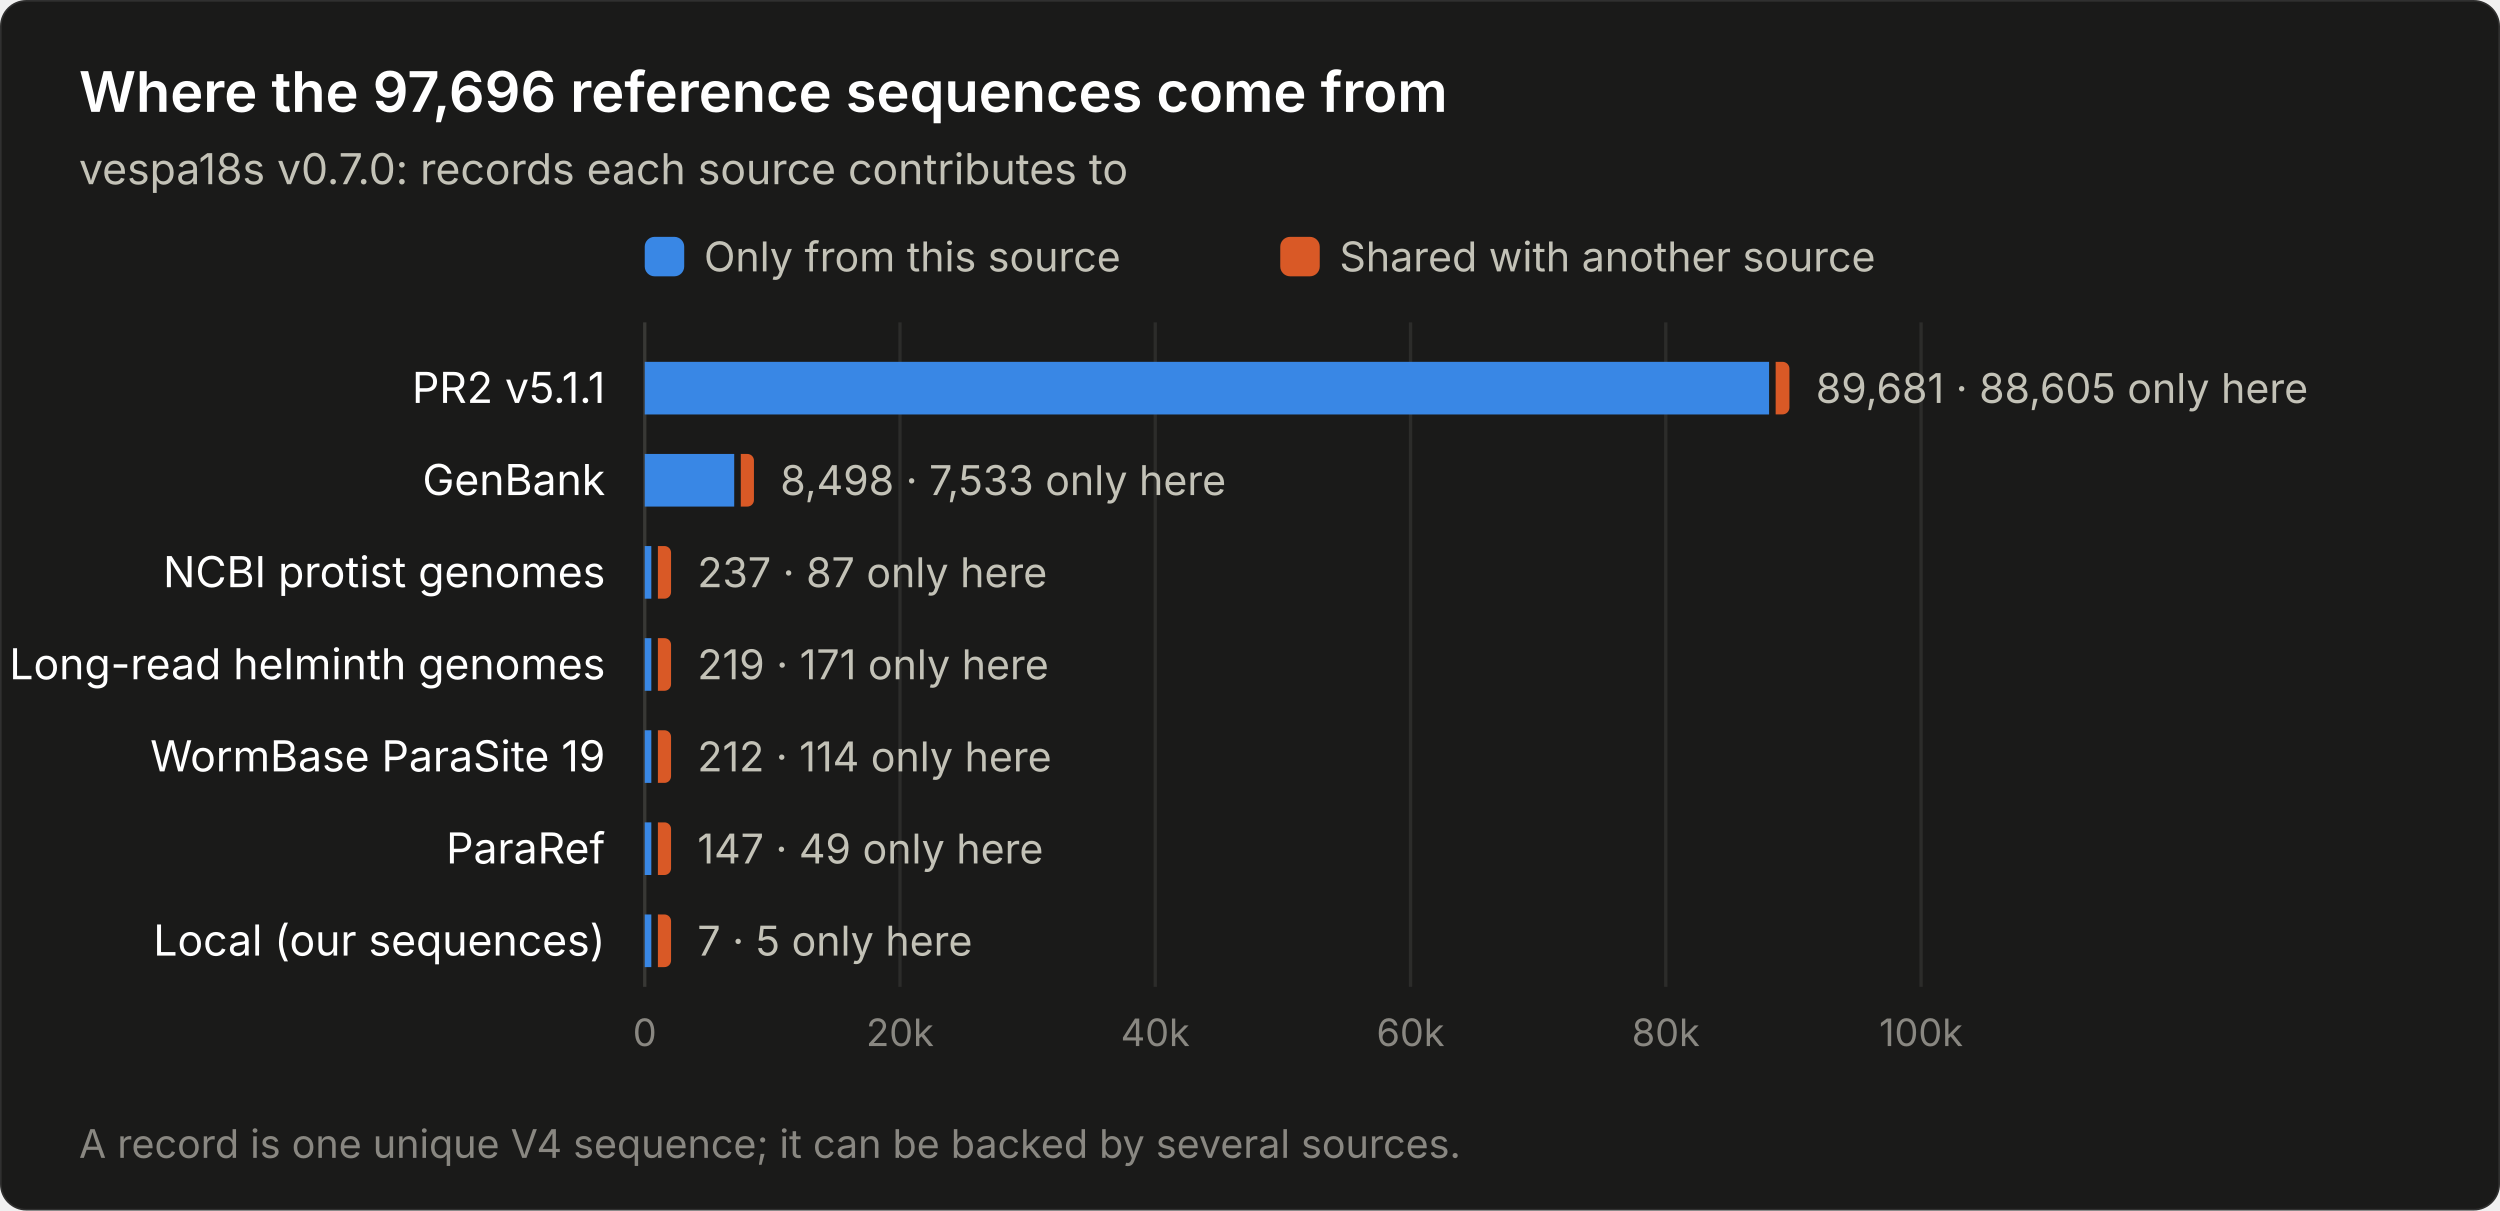
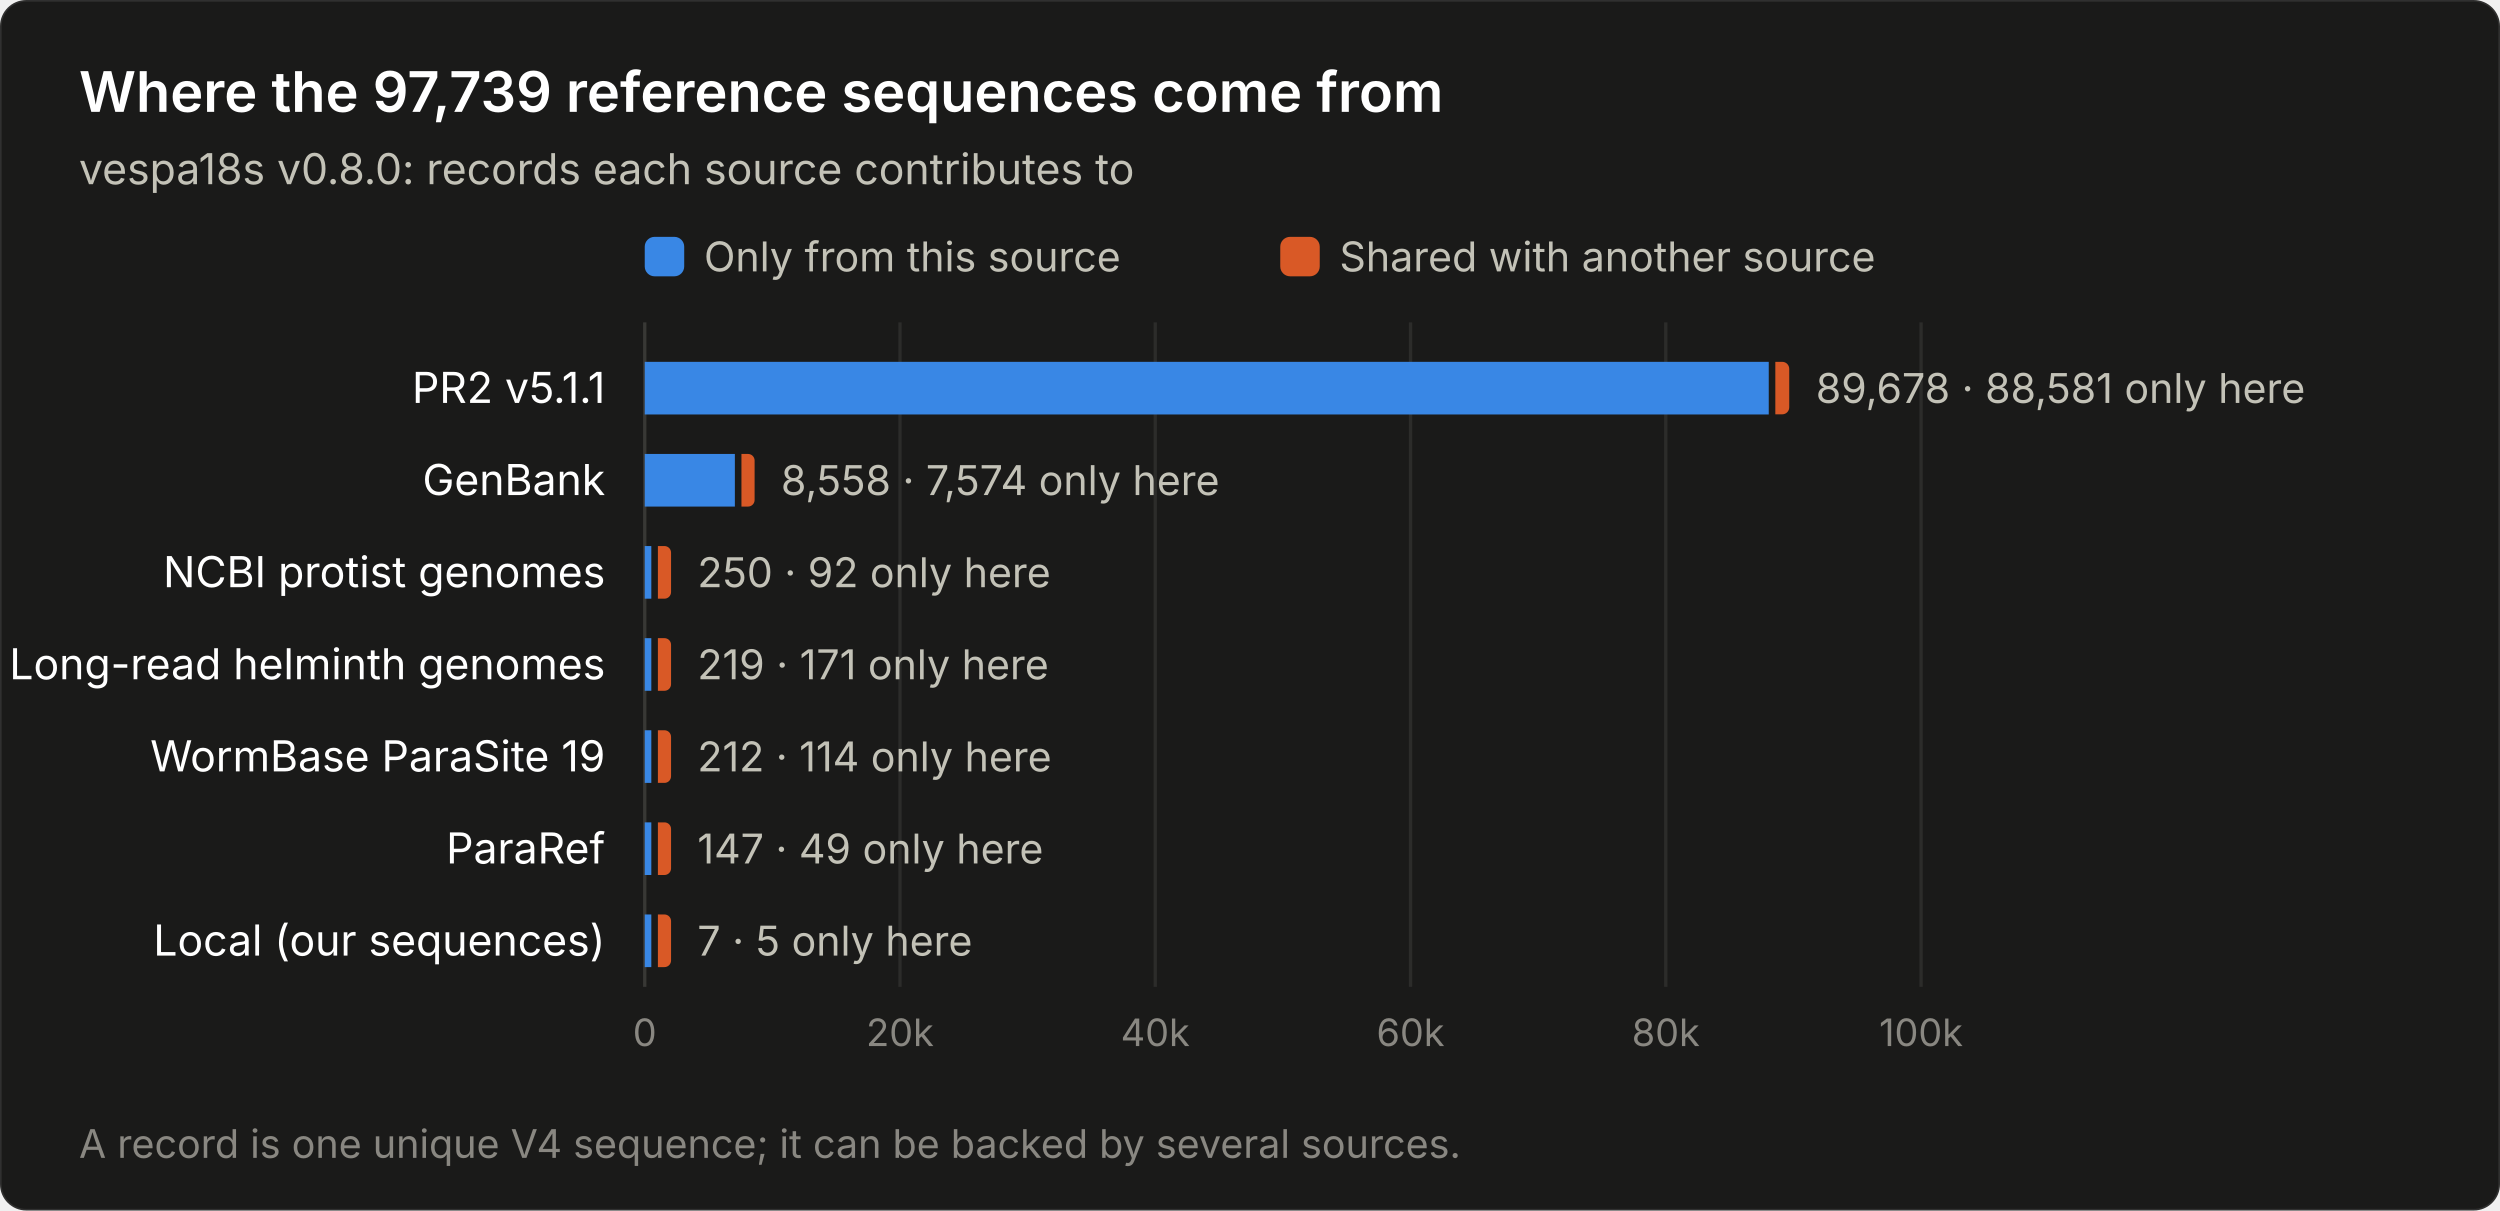
- <svg xmlns="http://www.w3.org/2000/svg" width="760" height="368" viewBox="0 0 760 368" font-family="system-ui, -apple-system, &quot;Segoe UI&quot;, sans-serif" role="img" aria-label="Where the 97,696 reference sequences come from">
+ <svg xmlns="http://www.w3.org/2000/svg" width="760" height="368" viewBox="0 0 760 368" font-family="system-ui, -apple-system, &quot;Segoe UI&quot;, sans-serif" role="img" aria-label="Where the 97,739 reference sequences come from">
  <rect width="760" height="368" rx="8" fill="#1a1a19" stroke="rgba(255,255,255,0.10)" />
-   <text x="24" y="34" font-size="17" font-weight="600" fill="#ffffff">Where the 97,696 reference sequences come from</text>
-   <text x="24" y="56" font-size="13" fill="#c3c2b7">vespa18s v0.7.0: records each source contributes to</text>
+   <text x="24" y="34" font-size="17" font-weight="600" fill="#ffffff">Where the 97,739 reference sequences come from</text>
+   <text x="24" y="56" font-size="13" fill="#c3c2b7">vespa18s v0.8.0: records each source contributes to</text>
  <rect x="196" y="72" width="12" height="12" rx="3" fill="#3987e5" />
  <text x="214" y="82.5" font-size="12.5" fill="#c3c2b7">Only from this source</text>
  <rect x="389.2" y="72" width="12" height="12" rx="3" fill="#d95926" />
  <text x="407.2" y="82.5" font-size="12.5" fill="#c3c2b7">Shared with another source</text>
  <line x1="196.0" y1="98" x2="196.0" y2="300" stroke="#383835" stroke-width="1" />
  <text x="196.0" y="318" font-size="11.5" fill="#898781" text-anchor="middle" font-variant-numeric="tabular-nums">0</text>
  <line x1="273.6" y1="98" x2="273.6" y2="300" stroke="#2c2c2a" stroke-width="1" />
  <text x="273.6" y="318" font-size="11.5" fill="#898781" text-anchor="middle" font-variant-numeric="tabular-nums">20k</text>
  <line x1="351.2" y1="98" x2="351.2" y2="300" stroke="#2c2c2a" stroke-width="1" />
  <text x="351.2" y="318" font-size="11.5" fill="#898781" text-anchor="middle" font-variant-numeric="tabular-nums">40k</text>
  <line x1="428.8" y1="98" x2="428.8" y2="300" stroke="#2c2c2a" stroke-width="1" />
  <text x="428.8" y="318" font-size="11.5" fill="#898781" text-anchor="middle" font-variant-numeric="tabular-nums">60k</text>
  <line x1="506.4" y1="98" x2="506.4" y2="300" stroke="#2c2c2a" stroke-width="1" />
  <text x="506.4" y="318" font-size="11.5" fill="#898781" text-anchor="middle" font-variant-numeric="tabular-nums">80k</text>
  <line x1="584.0" y1="98" x2="584.0" y2="300" stroke="#2c2c2a" stroke-width="1" />
  <text x="584.0" y="318" font-size="11.5" fill="#898781" text-anchor="middle" font-variant-numeric="tabular-nums">100k</text>
  <text x="184" y="122.5" font-size="13" font-weight="400" fill="#ffffff" text-anchor="end">PR2 v5.1.1</text>
-   <rect x="196.0" y="110.0" width="341.8" height="16" fill="#3987e5" />
-   <path d="M539.8,110.0 h2.1 a2.087,2.087 0 0 1 2.087,2.087 v11.8 a2.087,2.087 0 0 1 -2.087,2.087 h-2.1 z" fill="#d95926" />
-   <text x="552.0" y="122.5" font-size="12.5" fill="#c3c2b7" font-variant-numeric="tabular-nums">89,681  ·  88,605 only here</text>
+   <rect x="196.0" y="110.0" width="341.7" height="16" fill="#3987e5" />
+   <path d="M539.7,110.0 h2.1 a2.128,2.128 0 0 1 2.128,2.128 v11.7 a2.128,2.128 0 0 1 -2.128,2.128 h-2.1 z" fill="#d95926" />
+   <text x="552.0" y="122.5" font-size="12.5" fill="#c3c2b7" font-variant-numeric="tabular-nums">89,678  ·  88,581 only here</text>
  <text x="184" y="150.5" font-size="13" font-weight="400" fill="#ffffff" text-anchor="end">GenBank</text>
-   <rect x="196.0" y="138.0" width="27.2" height="16" fill="#3987e5" />
-   <path d="M225.2,138.0 h2.0 a2.0,2.0 0 0 1 2.0,2.0 v12.0 a2.0,2.0 0 0 1 -2.0,2.0 h-2.0 z" fill="#d95926" />
-   <text x="237.2" y="150.5" font-size="12.5" fill="#c3c2b7" font-variant-numeric="tabular-nums">8,498  ·  7,533 only here</text>
+   <rect x="196.0" y="138.0" width="27.4" height="16" fill="#3987e5" />
+   <path d="M225.4,138.0 h2.0 a2.0,2.0 0 0 1 2.0,2.0 v12.0 a2.0,2.0 0 0 1 -2.0,2.0 h-2.0 z" fill="#d95926" />
+   <text x="237.4" y="150.5" font-size="12.5" fill="#c3c2b7" font-variant-numeric="tabular-nums">8,558  ·  7,574 only here</text>
  <text x="184" y="178.5" font-size="13" font-weight="400" fill="#ffffff" text-anchor="end">NCBI protist genomes</text>
  <rect x="196.0" y="166.0" width="2.0" height="16" fill="#3987e5" />
  <path d="M200.0,166.0 h2.0 a2.0,2.0 0 0 1 2.0,2.0 v12.0 a2.0,2.0 0 0 1 -2.0,2.0 h-2.0 z" fill="#d95926" />
-   <text x="212.0" y="178.5" font-size="12.5" fill="#c3c2b7" font-variant-numeric="tabular-nums">237  ·  87 only here</text>
+   <text x="212.0" y="178.5" font-size="12.5" fill="#c3c2b7" font-variant-numeric="tabular-nums">250  ·  92 only here</text>
  <text x="184" y="206.5" font-size="13" font-weight="400" fill="#ffffff" text-anchor="end">Long-read helminth genomes</text>
  <rect x="196.0" y="194.0" width="2.0" height="16" fill="#3987e5" />
  <path d="M200.0,194.0 h2.0 a2.0,2.0 0 0 1 2.0,2.0 v12.0 a2.0,2.0 0 0 1 -2.0,2.0 h-2.0 z" fill="#d95926" />
  <text x="212.0" y="206.5" font-size="12.5" fill="#c3c2b7" font-variant-numeric="tabular-nums">219  ·  171 only here</text>
  <text x="184" y="234.5" font-size="13" font-weight="400" fill="#ffffff" text-anchor="end">WormBase ParaSite 19</text>
  <rect x="196.0" y="222.0" width="2.0" height="16" fill="#3987e5" />
  <path d="M200.0,222.0 h2.0 a2.0,2.0 0 0 1 2.0,2.0 v12.0 a2.0,2.0 0 0 1 -2.0,2.0 h-2.0 z" fill="#d95926" />
  <text x="212.0" y="234.5" font-size="12.5" fill="#c3c2b7" font-variant-numeric="tabular-nums">212  ·  114 only here</text>
  <text x="184" y="262.5" font-size="13" font-weight="400" fill="#ffffff" text-anchor="end">ParaRef</text>
  <rect x="196.0" y="250.0" width="2.0" height="16" fill="#3987e5" />
  <path d="M200.0,250.0 h2.0 a2.0,2.0 0 0 1 2.0,2.0 v12.0 a2.0,2.0 0 0 1 -2.0,2.0 h-2.0 z" fill="#d95926" />
  <text x="212.0" y="262.5" font-size="12.5" fill="#c3c2b7" font-variant-numeric="tabular-nums">147  ·  49 only here</text>
  <text x="184" y="290.5" font-size="13" font-weight="400" fill="#ffffff" text-anchor="end">Local (our sequences)</text>
  <rect x="196.0" y="278.0" width="2.0" height="16" fill="#3987e5" />
  <path d="M200.0,278.0 h2.0 a2.0,2.0 0 0 1 2.0,2.0 v12.0 a2.0,2.0 0 0 1 -2.0,2.0 h-2.0 z" fill="#d95926" />
  <text x="212.0" y="290.5" font-size="12.5" fill="#c3c2b7" font-variant-numeric="tabular-nums">7  ·  5 only here</text>
  <text x="24" y="352" font-size="12" fill="#898781">A record is one unique V4 sequence; it can be backed by several sources.</text>
</svg>
